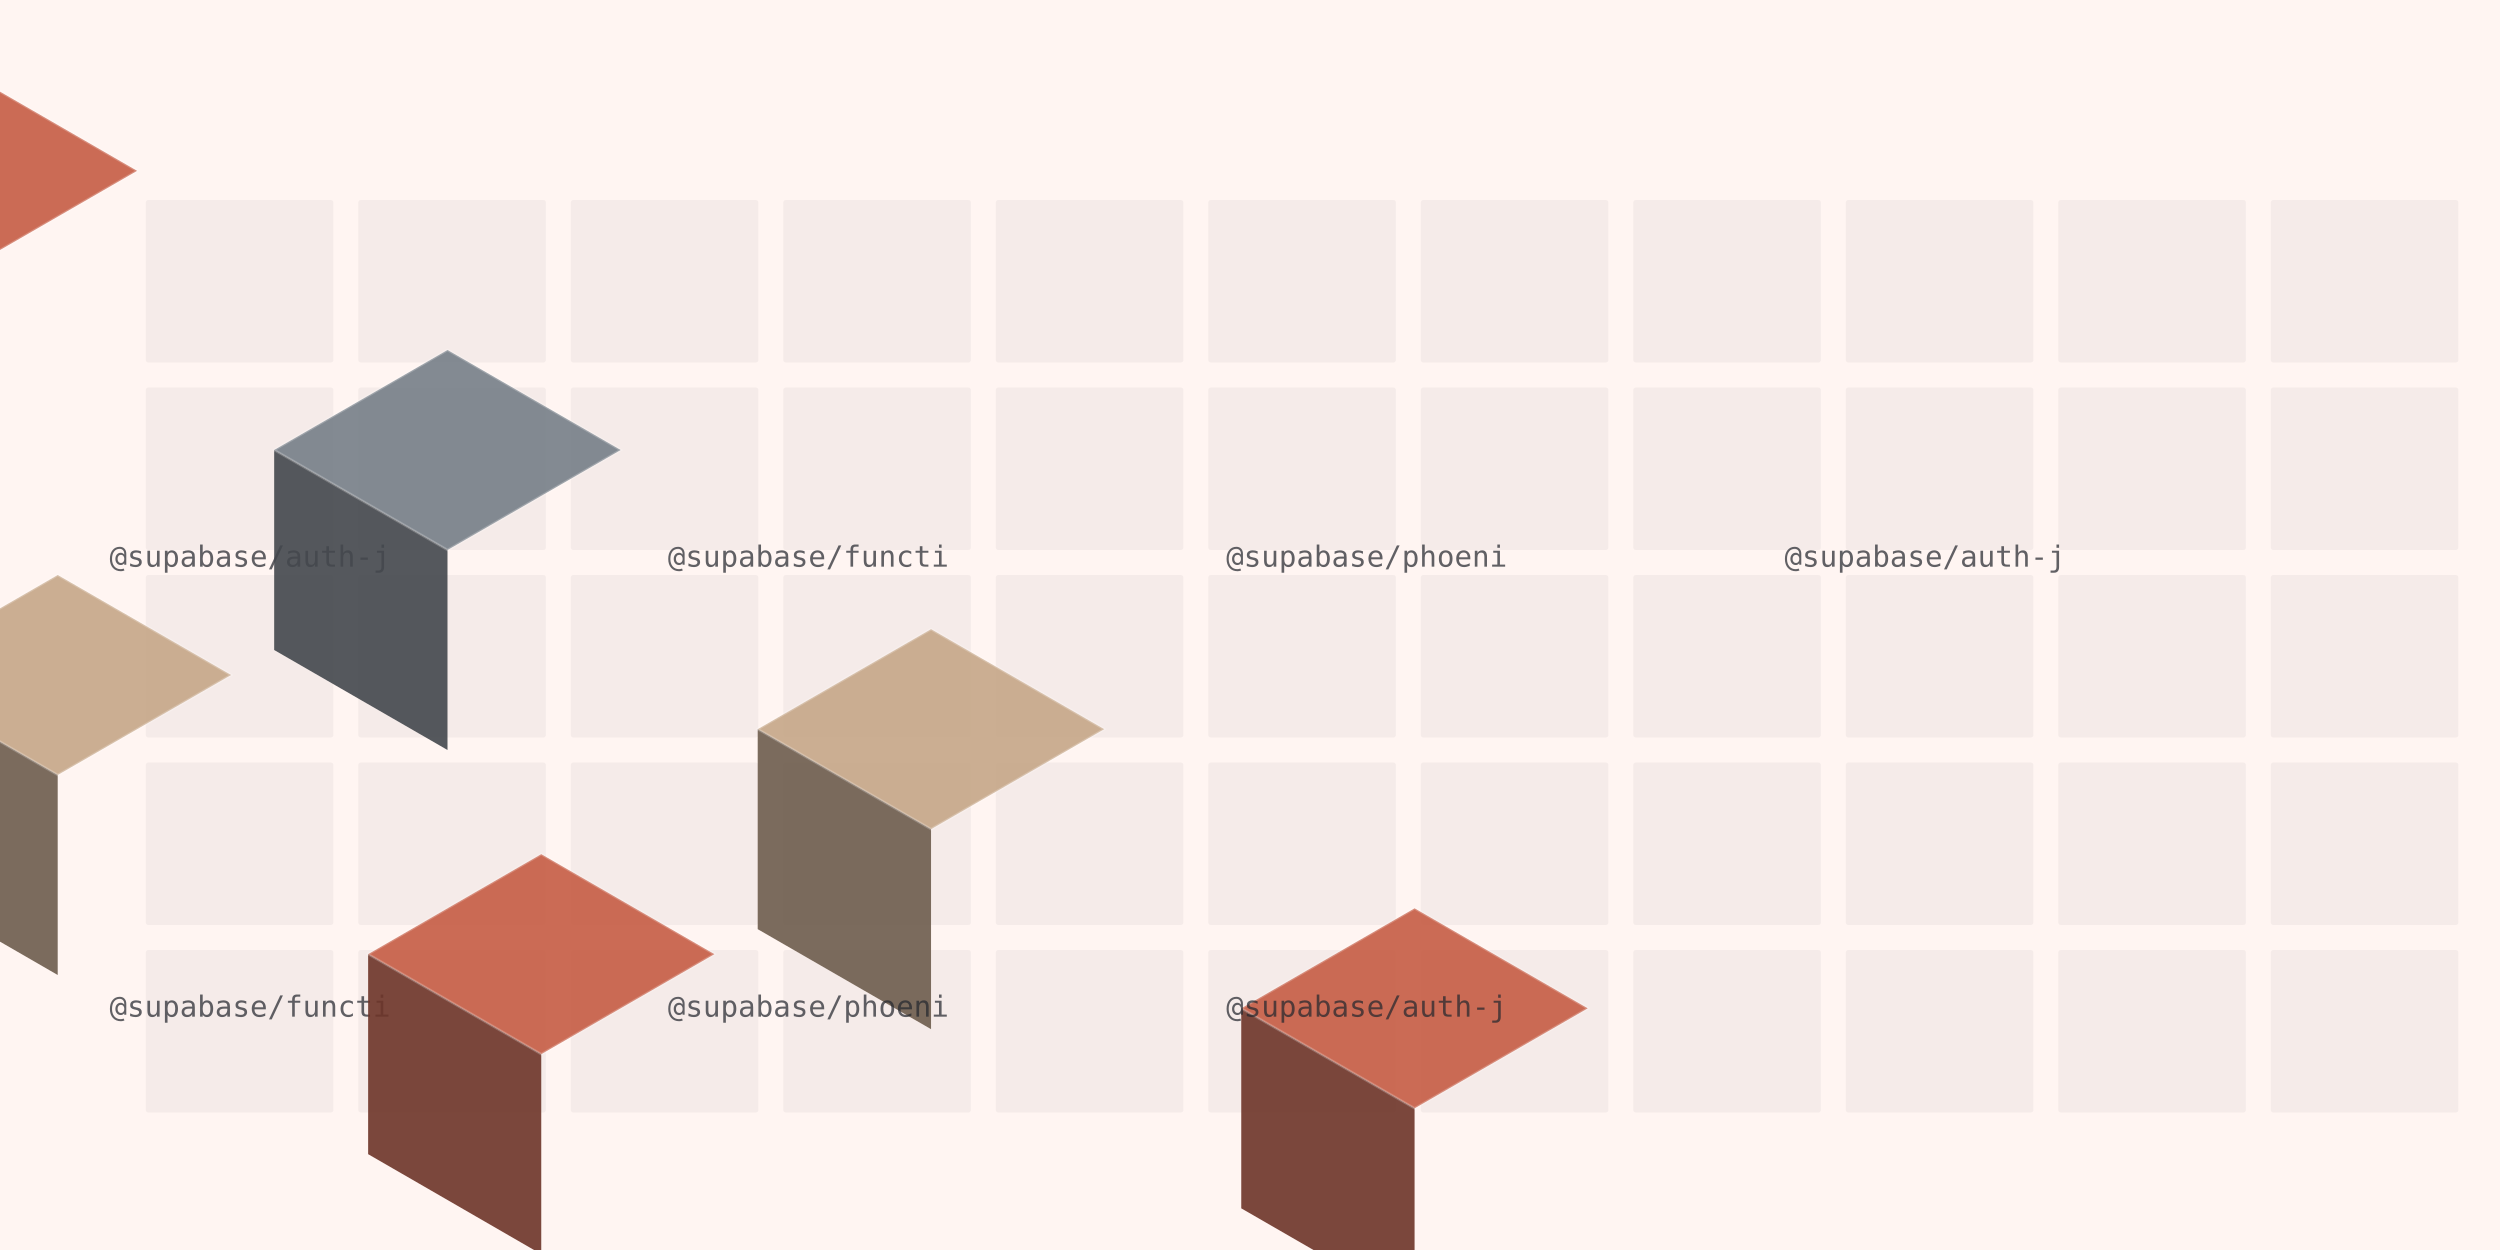
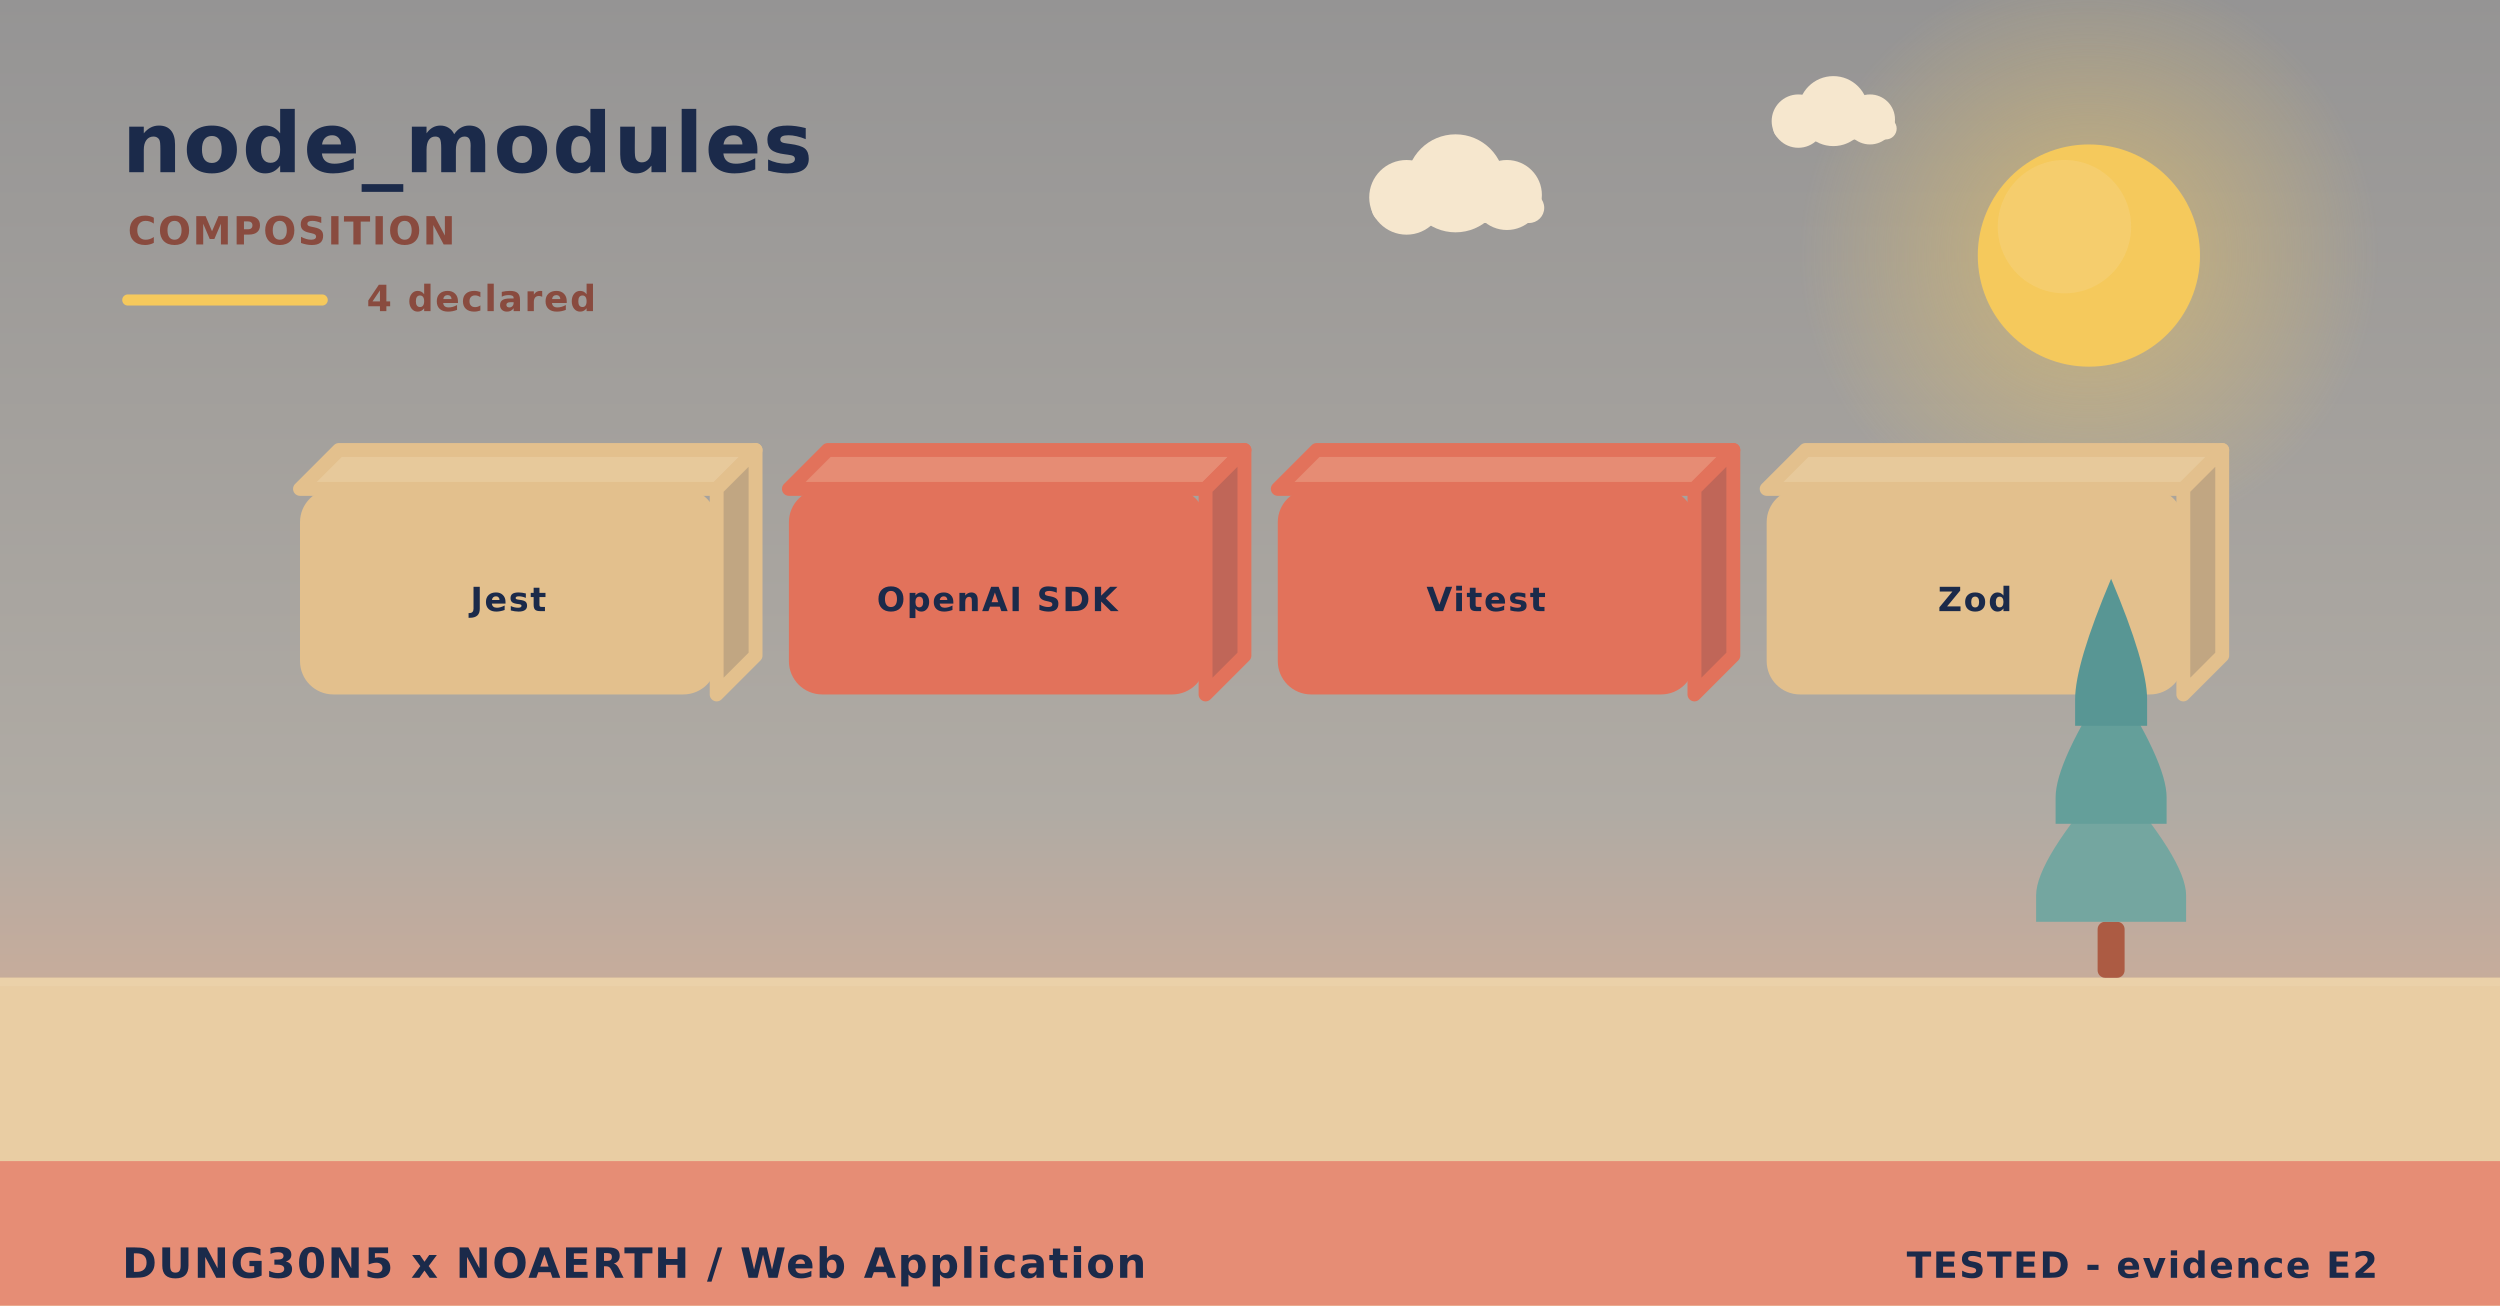
- <svg xmlns="http://www.w3.org/2000/svg" viewBox="0 0 1200 600" width="1200" height="600" role="img" aria-label="node_modules component map">
-   <rect width="1200" height="600" fill="#fff5f2" />
-   <defs>
-     <linearGradient id="gc" x1="0" y1="0" x2="1" y2="1">
-       <stop offset="0%" stop-color="#c75f48" />
-       <stop offset="100%" stop-color="#78818a" />
-     </linearGradient>
-   </defs>
-   <rect x="70.00" y="96.00" width="90.00" height="78.00" rx="1.20" fill="#25282e" opacity="0.05" />
-   <rect x="172.00" y="96.00" width="90.00" height="78.00" rx="1.20" fill="#25282e" opacity="0.05" />
-   <rect x="274.00" y="96.00" width="90.00" height="78.00" rx="1.20" fill="#25282e" opacity="0.05" />
-   <rect x="376.00" y="96.00" width="90.00" height="78.00" rx="1.20" fill="#25282e" opacity="0.05" />
-   <rect x="478.00" y="96.00" width="90.00" height="78.00" rx="1.20" fill="#25282e" opacity="0.05" />
-   <rect x="580.00" y="96.00" width="90.00" height="78.00" rx="1.20" fill="#25282e" opacity="0.05" />
-   <rect x="682.00" y="96.00" width="90.00" height="78.00" rx="1.20" fill="#25282e" opacity="0.05" />
-   <rect x="784.00" y="96.00" width="90.00" height="78.00" rx="1.20" fill="#25282e" opacity="0.05" />
-   <rect x="886.00" y="96.00" width="90.00" height="78.00" rx="1.20" fill="#25282e" opacity="0.05" />
-   <rect x="988.00" y="96.00" width="90.00" height="78.00" rx="1.20" fill="#25282e" opacity="0.05" />
-   <rect x="1090.00" y="96.00" width="90.00" height="78.00" rx="1.20" fill="#25282e" opacity="0.05" />
-   <rect x="70.00" y="186.00" width="90.00" height="78.00" rx="1.20" fill="#25282e" opacity="0.05" />
-   <rect x="172.00" y="186.00" width="90.00" height="78.00" rx="1.20" fill="#25282e" opacity="0.05" />
-   <rect x="274.00" y="186.00" width="90.00" height="78.00" rx="1.20" fill="#25282e" opacity="0.05" />
-   <rect x="376.00" y="186.00" width="90.00" height="78.00" rx="1.20" fill="#25282e" opacity="0.05" />
-   <rect x="478.00" y="186.00" width="90.00" height="78.00" rx="1.20" fill="#25282e" opacity="0.05" />
-   <rect x="580.00" y="186.00" width="90.00" height="78.00" rx="1.20" fill="#25282e" opacity="0.05" />
-   <rect x="682.00" y="186.00" width="90.00" height="78.00" rx="1.20" fill="#25282e" opacity="0.05" />
-   <rect x="784.00" y="186.00" width="90.00" height="78.00" rx="1.20" fill="#25282e" opacity="0.05" />
-   <rect x="886.00" y="186.00" width="90.00" height="78.00" rx="1.20" fill="#25282e" opacity="0.05" />
-   <rect x="988.00" y="186.00" width="90.00" height="78.00" rx="1.20" fill="#25282e" opacity="0.05" />
-   <rect x="1090.00" y="186.00" width="90.00" height="78.00" rx="1.20" fill="#25282e" opacity="0.05" />
-   <rect x="70.00" y="276.00" width="90.00" height="78.00" rx="1.20" fill="#25282e" opacity="0.05" />
-   <rect x="172.00" y="276.00" width="90.00" height="78.00" rx="1.20" fill="#25282e" opacity="0.05" />
-   <rect x="274.00" y="276.00" width="90.00" height="78.00" rx="1.20" fill="#25282e" opacity="0.05" />
-   <rect x="376.00" y="276.00" width="90.00" height="78.00" rx="1.20" fill="#25282e" opacity="0.05" />
-   <rect x="478.00" y="276.00" width="90.00" height="78.00" rx="1.20" fill="#25282e" opacity="0.05" />
-   <rect x="580.00" y="276.00" width="90.00" height="78.00" rx="1.20" fill="#25282e" opacity="0.05" />
-   <rect x="682.00" y="276.00" width="90.00" height="78.00" rx="1.20" fill="#25282e" opacity="0.05" />
-   <rect x="784.00" y="276.00" width="90.00" height="78.00" rx="1.20" fill="#25282e" opacity="0.05" />
-   <rect x="886.00" y="276.00" width="90.00" height="78.00" rx="1.20" fill="#25282e" opacity="0.05" />
-   <rect x="988.00" y="276.00" width="90.00" height="78.00" rx="1.20" fill="#25282e" opacity="0.05" />
-   <rect x="1090.00" y="276.00" width="90.00" height="78.00" rx="1.20" fill="#25282e" opacity="0.05" />
-   <rect x="70.00" y="366.00" width="90.00" height="78.00" rx="1.20" fill="#25282e" opacity="0.05" />
-   <rect x="172.00" y="366.00" width="90.00" height="78.00" rx="1.20" fill="#25282e" opacity="0.05" />
-   <rect x="274.00" y="366.00" width="90.00" height="78.00" rx="1.20" fill="#25282e" opacity="0.05" />
-   <rect x="376.00" y="366.00" width="90.00" height="78.00" rx="1.20" fill="#25282e" opacity="0.05" />
-   <rect x="478.00" y="366.00" width="90.00" height="78.00" rx="1.20" fill="#25282e" opacity="0.05" />
-   <rect x="580.00" y="366.00" width="90.00" height="78.00" rx="1.20" fill="#25282e" opacity="0.05" />
-   <rect x="682.00" y="366.00" width="90.00" height="78.00" rx="1.20" fill="#25282e" opacity="0.05" />
-   <rect x="784.00" y="366.00" width="90.00" height="78.00" rx="1.20" fill="#25282e" opacity="0.05" />
-   <rect x="886.00" y="366.00" width="90.00" height="78.00" rx="1.20" fill="#25282e" opacity="0.05" />
-   <rect x="988.00" y="366.00" width="90.00" height="78.00" rx="1.20" fill="#25282e" opacity="0.05" />
-   <rect x="1090.00" y="366.00" width="90.00" height="78.00" rx="1.20" fill="#25282e" opacity="0.05" />
-   <rect x="70.00" y="456.00" width="90.00" height="78.00" rx="1.20" fill="#25282e" opacity="0.05" />
-   <rect x="172.00" y="456.00" width="90.00" height="78.00" rx="1.20" fill="#25282e" opacity="0.05" />
-   <rect x="274.00" y="456.00" width="90.00" height="78.00" rx="1.20" fill="#25282e" opacity="0.05" />
-   <rect x="376.00" y="456.00" width="90.00" height="78.00" rx="1.20" fill="#25282e" opacity="0.05" />
-   <rect x="478.00" y="456.00" width="90.00" height="78.00" rx="1.20" fill="#25282e" opacity="0.05" />
-   <rect x="580.00" y="456.00" width="90.00" height="78.00" rx="1.20" fill="#25282e" opacity="0.05" />
-   <rect x="682.00" y="456.00" width="90.00" height="78.00" rx="1.20" fill="#25282e" opacity="0.05" />
-   <rect x="784.00" y="456.00" width="90.00" height="78.00" rx="1.20" fill="#25282e" opacity="0.05" />
-   <rect x="886.00" y="456.00" width="90.00" height="78.00" rx="1.20" fill="#25282e" opacity="0.05" />
-   <rect x="988.00" y="456.00" width="90.00" height="78.00" rx="1.20" fill="#25282e" opacity="0.05" />
-   <rect x="1090.00" y="456.00" width="90.00" height="78.00" rx="1.20" fill="#25282e" opacity="0.05" />
-   <g transform="rotate(0 120 140)">
-     <polygon points="-17.3,34.0 65.8,82.0 -17.3,130.0 -100.5,82.0" fill="#c75f48" opacity="0.92" />
-     <polygon points="-100.5,82.0 -17.3,130.0 -17.3,226.0 -100.5,178.0" fill="#6d3428" opacity="0.9" />
-     <polygon points="-17.3,34.0 65.8,82.0 -17.3,130.0 -100.5,82.0" fill="none" stroke="rgba(255,255,255,0.220)" stroke-width="1.2" />
-     <animateTransform attributeName="transform" type="rotate" values="-32.0 0.00 0.00 0.0 0.00 0.00" dur="7.15s" begin="0.0s" repeatCount="indefinite" />
+ <svg xmlns="http://www.w3.org/2000/svg" width="900" height="470" viewBox="0 0 900 470" role="img" aria-label="node_modules - how it is composed">
+   <linearGradient id="skyc" x1="0" y1="0" x2="0" y2="1">
+     <stop offset="0" stop-color="#959494" />
+     <stop offset="0.62" stop-color="#b0aba4" />
+     <stop offset="1" stop-color="#f3ad8a" />
+   </linearGradient>
+   <rect width="900" height="470" fill="url(#skyc)" />
+   <radialGradient id="sunc">
+     <stop offset="0.35" stop-color="#f5c95c" stop-opacity="0.34" />
+     <stop offset="1" stop-color="#f5c95c" stop-opacity="0" />
+   </radialGradient>
+   <circle cx="752" cy="92" r="104" fill="url(#sunc)" />
+   <circle cx="752" cy="92" r="40" fill="#f5c95c" />
+   <circle cx="743.2" cy="81.6" r="24" fill="#f5d27e" opacity="0.5" />
+   <g>
+     <circle cx="524" cy="66" r="17.64" fill="#f6e7ce" />
+     <circle cx="506.36" cy="71.04" r="13.44" fill="#f6e7ce" />
+     <circle cx="542.48" cy="70.2" r="12.6" fill="#f6e7ce" />
+     <rect x="493.76" y="69.36" width="62.16" height="10.92" rx="5.46" fill="#f6e7ce" />
+     <animateTransform attributeName="transform" type="translate" values="0 0;24 0;0 0" dur="36s" begin="0s" repeatCount="indefinite" />
  </g>
-   <text x="120" y="272" font-family="ui-monospace,Menlo,monospace" font-size="14" fill="rgba(37,40,46,0.720)" text-anchor="middle">@supabase/auth-j</text>
-   <g transform="rotate(0 388 140)">
-     <polygon points="214.8,168.0 297.9,216.0 214.8,264.0 131.6,216.0" fill="#78818a" opacity="0.92" />
-     <polygon points="131.6,216.0 214.8,264.0 214.8,360.0 131.6,312.0" fill="#42474c" opacity="0.9" />
-     <polygon points="214.8,168.0 297.9,216.0 214.8,264.0 131.6,216.0" fill="none" stroke="rgba(255,255,255,0.220)" stroke-width="1.2" />
-     <animateTransform attributeName="transform" type="rotate" values="-32.0 0.00 0.00 0.0 0.00 0.00" dur="7.15s" begin="0.4s" repeatCount="indefinite" />
+   <g>
+     <circle cx="660" cy="40" r="12.6" fill="#f6e7ce" />
+     <circle cx="647.4" cy="43.6" r="9.6" fill="#f6e7ce" />
+     <circle cx="673.2" cy="43" r="9" fill="#f6e7ce" />
+     <rect x="638.4" y="42.4" width="44.4" height="7.8" rx="3.9" fill="#f6e7ce" />
+     <animateTransform attributeName="transform" type="translate" values="0 0;-18 0;0 0" dur="46s" begin="3s" repeatCount="indefinite" />
  </g>
-   <text x="388" y="272" font-family="ui-monospace,Menlo,monospace" font-size="14" fill="rgba(37,40,46,0.720)" text-anchor="middle">@supabase/functi</text>
-   <g transform="rotate(0 656 140)">
-     <polygon points="446.9,302.0 530.0,350.0 446.9,398.0 363.7,350.0" fill="#c7a88a" opacity="0.92" />
-     <polygon points="363.7,350.0 446.9,398.0 446.9,494.0 363.7,446.0" fill="#6d5c4c" opacity="0.9" />
-     <polygon points="446.9,302.0 530.0,350.0 446.9,398.0 363.7,350.0" fill="none" stroke="rgba(255,255,255,0.220)" stroke-width="1.2" />
-     <animateTransform attributeName="transform" type="rotate" values="-32.0 0.00 0.00 0.0 0.00 0.00" dur="7.15s" begin="0.8s" repeatCount="indefinite" />
+   <rect x="0" y="352" width="900" height="118" fill="#e9cda3" />
+   <rect x="0" y="352" width="900" height="3" fill="#ebd1a9" />
+   <text x="44" y="62" font-family="Verdana,DejaVu Sans,sans-serif" font-size="30" font-weight="700" letter-spacing="0.6" fill="#1b2a4a" text-anchor="start">node_modules</text>
+   <text x="46" y="88" font-family="Verdana,DejaVu Sans,sans-serif" font-size="14" font-weight="700" letter-spacing="0.6" fill="#894b3f" text-anchor="start">COMPOSITION</text>
+   <rect x="44" y="106" width="74" height="4" rx="2" fill="#f5c95c" />
+   <text x="132" y="112" font-family="Verdana,DejaVu Sans,sans-serif" font-size="13" font-weight="700" letter-spacing="0.6" fill="#894b3f" text-anchor="start">4 declared</text>
+   <g>
+     <path d="M108,176 L258,176 L272,162 L122,162 Z" fill="#e7c99b" stroke="#e3c08d" stroke-width="5" stroke-linejoin="round" />
+     <path d="M258,176 L272,162 L272,236 L258,250 Z" fill="#c1a682" stroke="#e3c08d" stroke-width="5" stroke-linejoin="round" />
+     <rect x="108" y="176" width="150" height="74" rx="12" fill="#e3c08d" />
+     <animateTransform attributeName="transform" type="translate" values="0 10;0 0" dur="0.75s" begin="0s" fill="freeze" />
  </g>
-   <text x="656" y="272" font-family="ui-monospace,Menlo,monospace" font-size="14" fill="rgba(37,40,46,0.720)" text-anchor="middle">@supabase/phoeni</text>
-   <g transform="rotate(0 924 140)">
-     <polygon points="679.0,436.0 762.1,484.0 679.0,532.0 595.8,484.0" fill="#c75f48" opacity="0.92" />
-     <polygon points="595.8,484.0 679.0,532.0 679.0,628.0 595.8,580.0" fill="#6d3428" opacity="0.9" />
-     <polygon points="679.0,436.0 762.1,484.0 679.0,532.0 595.8,484.0" fill="none" stroke="rgba(255,255,255,0.220)" stroke-width="1.2" />
-     <animateTransform attributeName="transform" type="rotate" values="-32.0 0.00 0.00 0.0 0.00 0.00" dur="7.15s" begin="1.2s" repeatCount="indefinite" />
+   <text x="183" y="220" font-family="Verdana,DejaVu Sans,sans-serif" font-size="12" font-weight="700" letter-spacing="0.6" fill="#1b2a4a" text-anchor="middle">Jest</text>
+   <g>
+     <path d="M284,176 L434,176 L448,162 L298,162 Z" fill="#e68c74" stroke="#e2725b" stroke-width="5" stroke-linejoin="round" />
+     <path d="M434,176 L448,162 L448,236 L434,250 Z" fill="#c06658" stroke="#e2725b" stroke-width="5" stroke-linejoin="round" />
+     <rect x="284" y="176" width="150" height="74" rx="12" fill="#e2725b" />
+     <animateTransform attributeName="transform" type="translate" values="0 10;0 0" dur="0.75s" begin="0.16s" fill="freeze" />
  </g>
-   <text x="924" y="272" font-family="ui-monospace,Menlo,monospace" font-size="14" fill="rgba(37,40,46,0.720)" text-anchor="middle">@supabase/auth-j</text>
-   <g transform="rotate(0 120 356)">
-     <polygon points="-204.4,142.0 -121.2,190.0 -204.4,238.0 -287.5,190.0" fill="#78818a" opacity="0.92" />
-     <polygon points="-287.5,190.0 -204.4,238.0 -204.4,334.0 -287.5,286.0" fill="#42474c" opacity="0.9" />
-     <polygon points="-204.4,142.0 -121.2,190.0 -204.4,238.0 -287.5,190.0" fill="none" stroke="rgba(255,255,255,0.220)" stroke-width="1.2" />
-     <animateTransform attributeName="transform" type="rotate" values="-32.0 0.00 0.00 0.0 0.00 0.00" dur="7.15s" begin="1.6s" repeatCount="indefinite" />
+   <text x="359" y="220" font-family="Verdana,DejaVu Sans,sans-serif" font-size="12" font-weight="700" letter-spacing="0.6" fill="#1b2a4a" text-anchor="middle">OpenAI SDK</text>
+   <g>
+     <path d="M460,176 L610,176 L624,162 L474,162 Z" fill="#e68c74" stroke="#e2725b" stroke-width="5" stroke-linejoin="round" />
+     <path d="M610,176 L624,162 L624,236 L610,250 Z" fill="#c06658" stroke="#e2725b" stroke-width="5" stroke-linejoin="round" />
+     <rect x="460" y="176" width="150" height="74" rx="12" fill="#e2725b" />
+     <animateTransform attributeName="transform" type="translate" values="0 10;0 0" dur="0.75s" begin="0.32s" fill="freeze" />
  </g>
-   <text x="120" y="488" font-family="ui-monospace,Menlo,monospace" font-size="14" fill="rgba(37,40,46,0.720)" text-anchor="middle">@supabase/functi</text>
-   <g transform="rotate(0 388 356)">
-     <polygon points="27.7,276.0 110.9,324.0 27.7,372.0 -55.4,324.0" fill="#c7a88a" opacity="0.92" />
-     <polygon points="-55.4,324.0 27.7,372.0 27.7,468.0 -55.4,420.0" fill="#6d5c4c" opacity="0.9" />
-     <polygon points="27.7,276.0 110.9,324.0 27.7,372.0 -55.4,324.0" fill="none" stroke="rgba(255,255,255,0.220)" stroke-width="1.2" />
-     <animateTransform attributeName="transform" type="rotate" values="-32.0 0.00 0.00 0.0 0.00 0.00" dur="7.15s" begin="2.0s" repeatCount="indefinite" />
+   <text x="535" y="220" font-family="Verdana,DejaVu Sans,sans-serif" font-size="12" font-weight="700" letter-spacing="0.6" fill="#1b2a4a" text-anchor="middle">Vitest</text>
+   <g>
+     <path d="M636,176 L786,176 L800,162 L650,162 Z" fill="#e7c99b" stroke="#e3c08d" stroke-width="5" stroke-linejoin="round" />
+     <path d="M786,176 L800,162 L800,236 L786,250 Z" fill="#c1a682" stroke="#e3c08d" stroke-width="5" stroke-linejoin="round" />
+     <rect x="636" y="176" width="150" height="74" rx="12" fill="#e3c08d" />
+     <animateTransform attributeName="transform" type="translate" values="0 10;0 0" dur="0.75s" begin="0.48s" fill="freeze" />
  </g>
-   <text x="388" y="488" font-family="ui-monospace,Menlo,monospace" font-size="14" fill="rgba(37,40,46,0.720)" text-anchor="middle">@supabase/phoeni</text>
-   <g transform="rotate(0 656 356)">
-     <polygon points="259.8,410.0 342.9,458.0 259.8,506.0 176.7,458.0" fill="#c75f48" opacity="0.92" />
-     <polygon points="176.7,458.0 259.8,506.0 259.8,602.0 176.7,554.0" fill="#6d3428" opacity="0.9" />
-     <polygon points="259.8,410.0 342.9,458.0 259.8,506.0 176.7,458.0" fill="none" stroke="rgba(255,255,255,0.220)" stroke-width="1.2" />
-     <animateTransform attributeName="transform" type="rotate" values="-32.0 0.00 0.00 0.0 0.00 0.00" dur="7.15s" begin="2.4s" repeatCount="indefinite" />
-   </g>
-   <text x="656" y="488" font-family="ui-monospace,Menlo,monospace" font-size="14" fill="rgba(37,40,46,0.720)" text-anchor="middle">@supabase/auth-j</text>
+   <text x="711" y="220" font-family="Verdana,DejaVu Sans,sans-serif" font-size="12" font-weight="700" letter-spacing="0.6" fill="#1b2a4a" text-anchor="middle">Zod</text>
+   <rect x="755.14" y="331.84" width="9.72" height="20.16" rx="2.7" fill="#ac5b43" />
+   <path d="M760,278.92 Q733,309.61 733,322.31 Q733,331.84 733,331.84 L787,331.84 Q787,331.84 787,322.31 Q787,309.61 760,278.92 Z" fill="#74a6a0" />
+   <path d="M760,243.64 Q740.02,274.33 740.02,287.03 Q740.02,296.56 740.02,296.56 L779.98,296.56 Q779.98,296.56 779.98,287.03 Q779.98,274.33 760,243.64 Z" fill="#649f9a" />
+   <path d="M760,208.36 Q747.04,239.05 747.04,251.75 Q747.04,261.28 747.04,261.28 L772.96,261.28 Q772.96,261.28 772.96,251.75 Q772.96,239.05 760,208.36 Z" fill="#589694" />
+   <rect x="0" y="418" width="900" height="52" rx="0" fill="#e68972" opacity="0.94" />
+   <text x="44" y="460" font-family="Verdana,DejaVu Sans,sans-serif" font-size="15" font-weight="700" letter-spacing="0.6" fill="#1b2a4a" text-anchor="start">DUNG30N5 x NOAERTH  /  Web Application</text>
+   <text x="856" y="460" font-family="Verdana,DejaVu Sans,sans-serif" font-size="13" font-weight="700" letter-spacing="0.6" fill="#1b2a4a" text-anchor="end">TESTED  -  evidence E2</text>
</svg>
